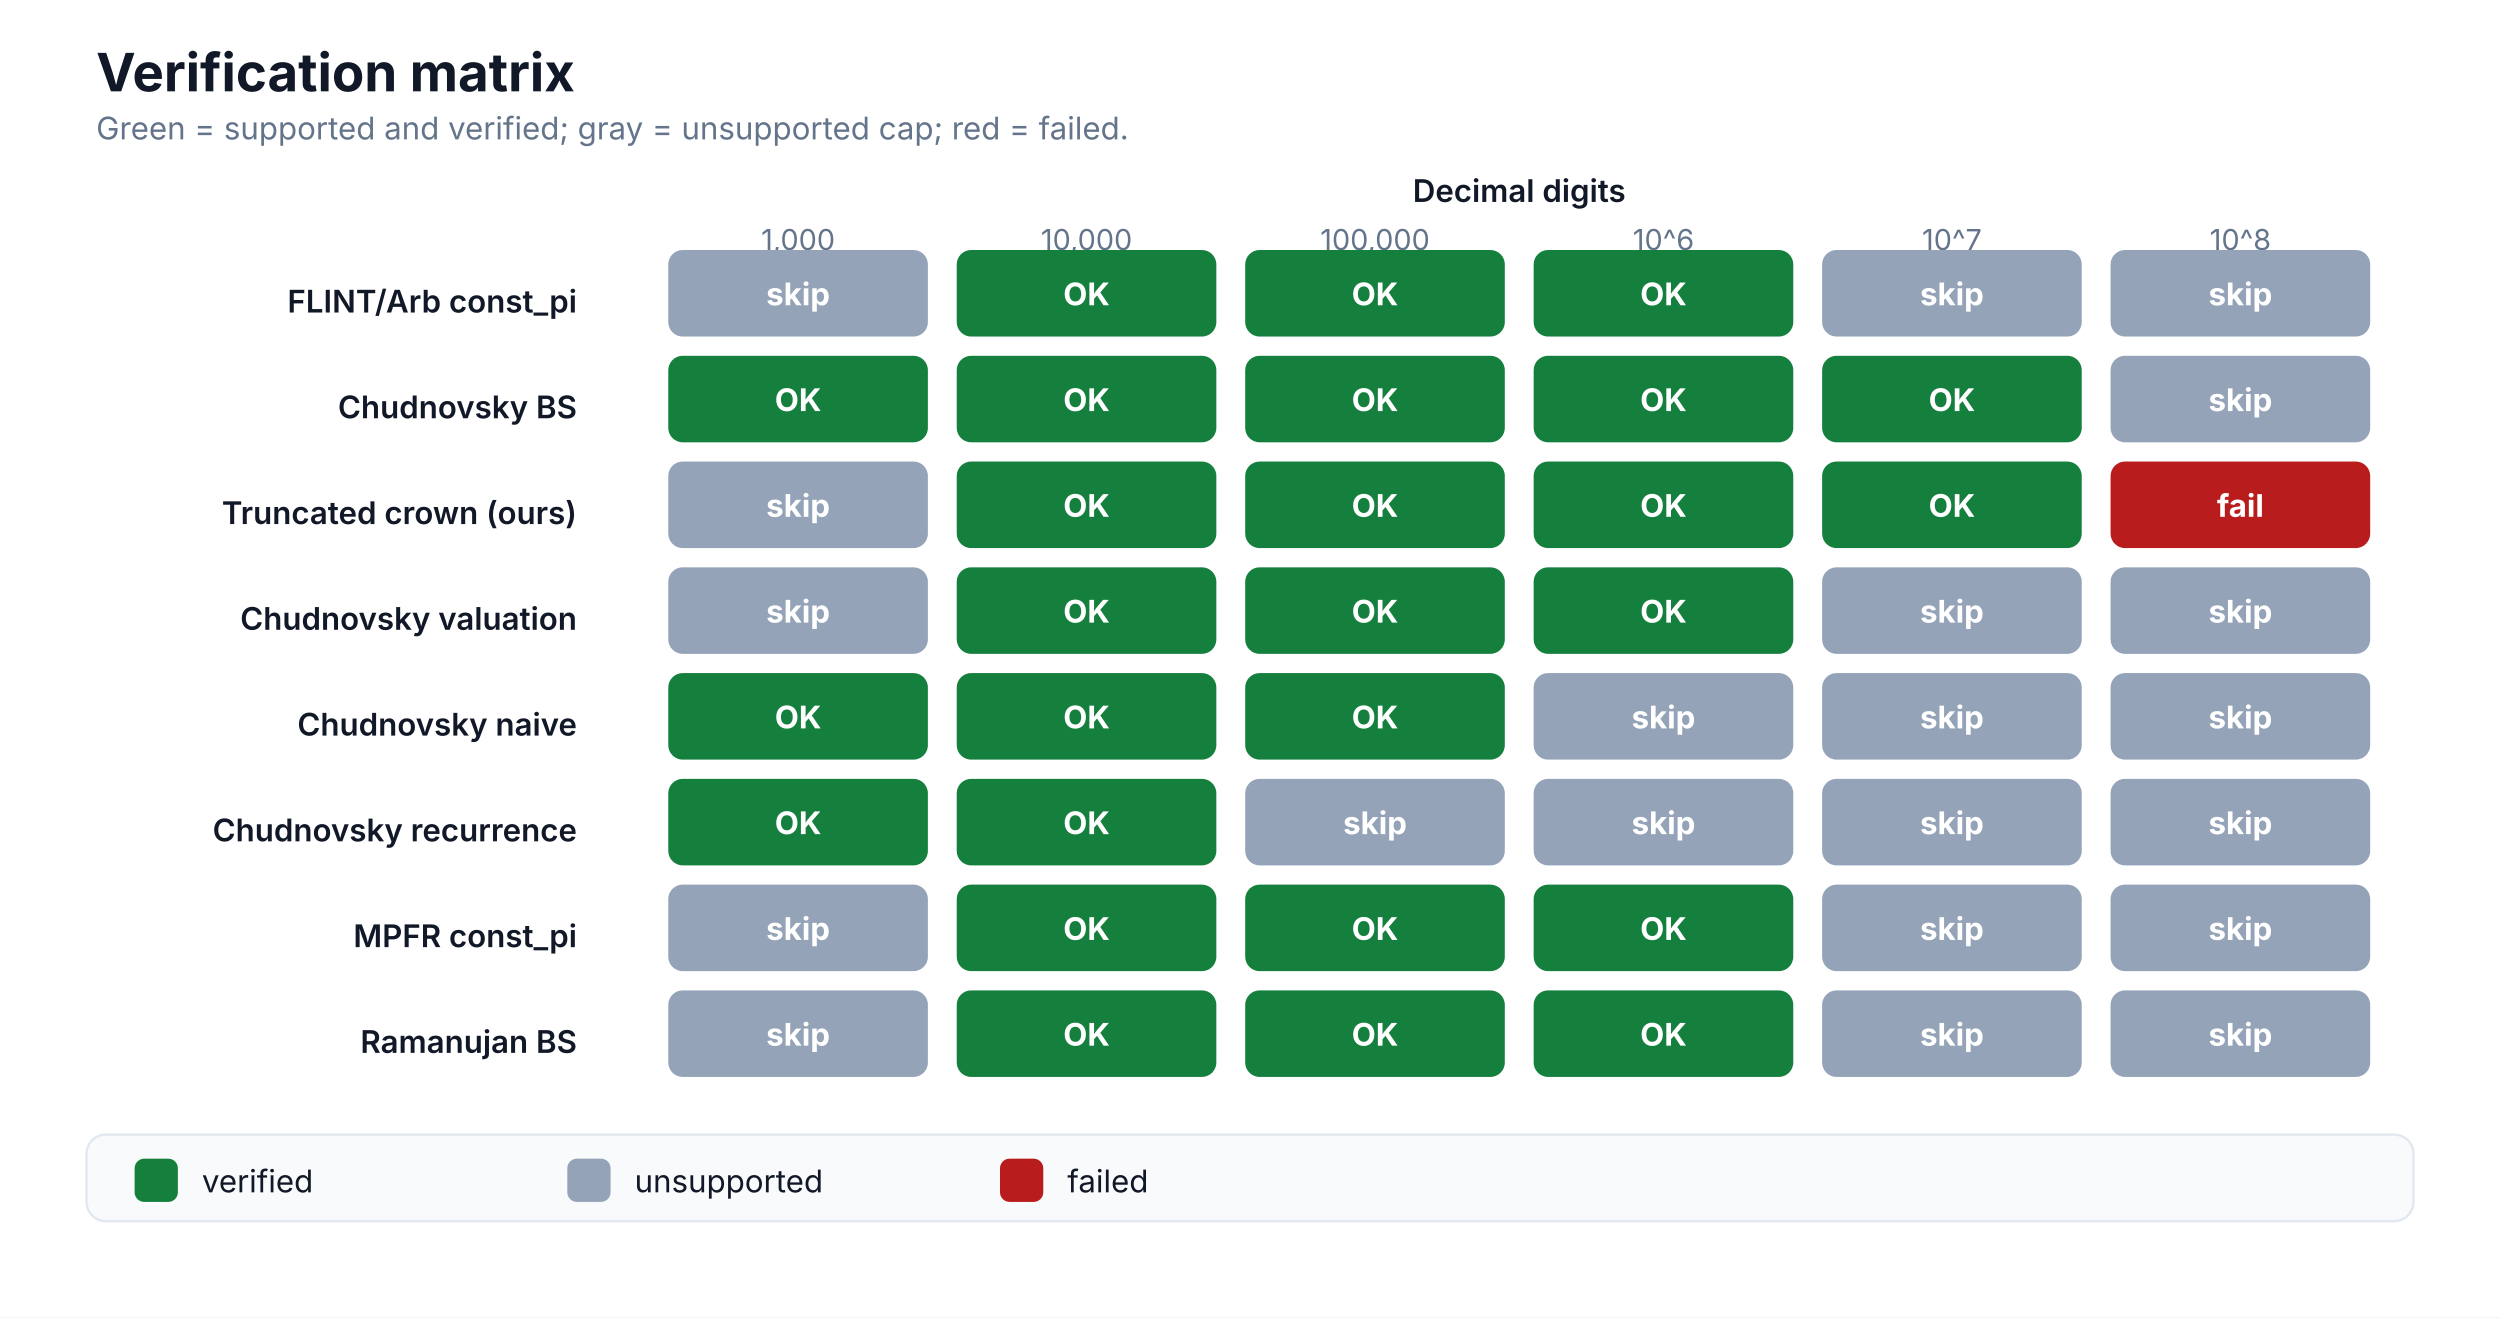
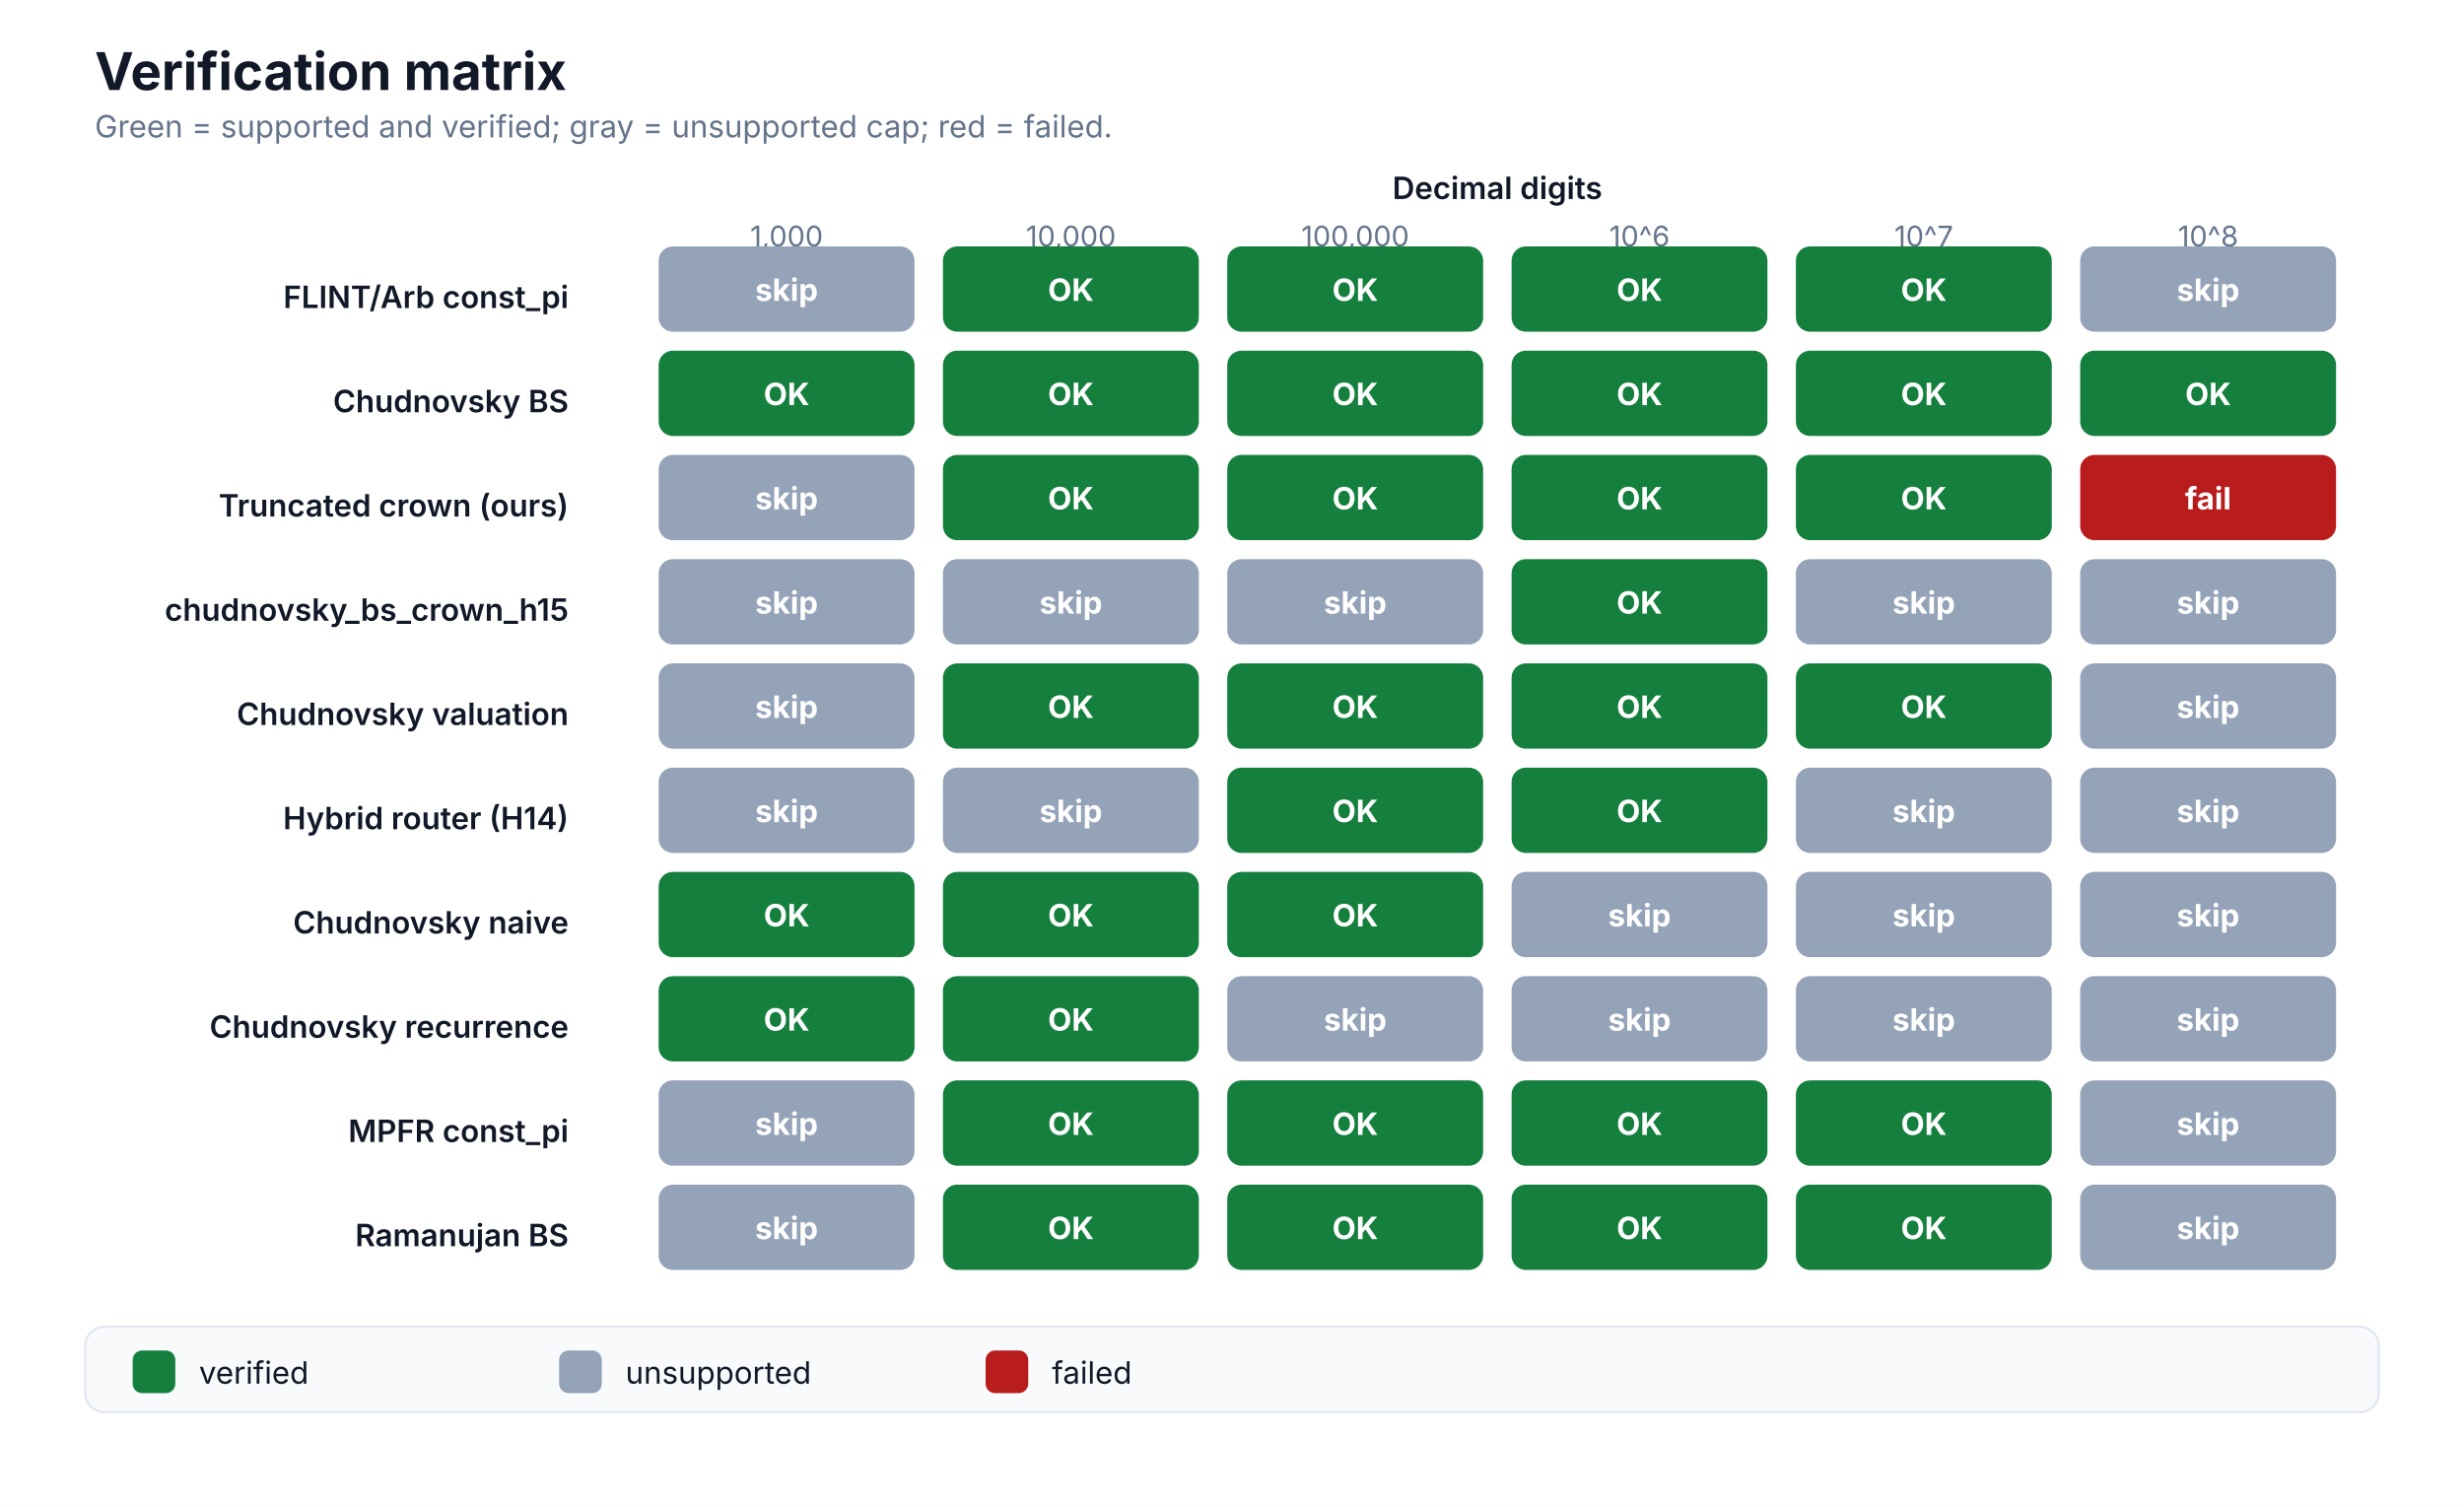
- <svg xmlns="http://www.w3.org/2000/svg" viewBox="0 0 1040 548" role="img" aria-labelledby="title desc">
+ <svg xmlns="http://www.w3.org/2000/svg" viewBox="0 0 1040 636" role="img" aria-labelledby="title desc">
  <style>text{font-family:-apple-system,BlinkMacSystemFont,'Segoe UI',sans-serif}.title{font-size:22px;font-weight:700;fill:#111827}.subtitle{font-size:13px;fill:#64748b}.axis{stroke:#1f2937;stroke-width:1.5}.grid{stroke:#e2e8f0;stroke-width:1}.tick{font-size:12px;fill:#64748b}.label{font-size:13px;font-weight:600;fill:#111827}.legend{font-size:13px;fill:#111827}.legend-box{fill:#f8fafc;stroke:#e2e8f0;stroke-width:1}.refline{stroke:#94a3b8;stroke-width:1.5;stroke-dasharray:6 4}</style>
-   <rect width="1040" height="548" fill="#fff" />
+   <rect width="1040" height="636" fill="#fff" />
  <text class="title" x="40" y="38">Verification matrix</text>
  <text class="subtitle" x="40" y="58">Green = supported and verified; gray = unsupported cap; red = failed.</text>
  <text class="label" x="632" y="84" text-anchor="middle">Decimal digits</text>
  <text class="tick" x="332" y="104" text-anchor="middle">1,000</text>
  <text class="tick" x="452" y="104" text-anchor="middle">10,000</text>
  <text class="tick" x="572" y="104" text-anchor="middle">100,000</text>
  <text class="tick" x="692" y="104" text-anchor="middle">10^6</text>
  <text class="tick" x="812" y="104" text-anchor="middle">10^7</text>
  <text class="tick" x="932" y="104" text-anchor="middle">10^8</text>
  <text class="label" x="240" y="130" text-anchor="end">FLINT/Arb const_pi</text>
  <rect x="278" y="104" width="108" height="36" rx="6" fill="#94a3b8" />
  <text x="332" y="127" text-anchor="middle" font-size="13" font-weight="700" fill="#fff">skip</text>
  <rect x="398" y="104" width="108" height="36" rx="6" fill="#15803d" />
  <text x="452" y="127" text-anchor="middle" font-size="13" font-weight="700" fill="#fff">OK</text>
  <rect x="518" y="104" width="108" height="36" rx="6" fill="#15803d" />
  <text x="572" y="127" text-anchor="middle" font-size="13" font-weight="700" fill="#fff">OK</text>
  <rect x="638" y="104" width="108" height="36" rx="6" fill="#15803d" />
  <text x="692" y="127" text-anchor="middle" font-size="13" font-weight="700" fill="#fff">OK</text>
-   <rect x="758" y="104" width="108" height="36" rx="6" fill="#94a3b8" />
-   <text x="812" y="127" text-anchor="middle" font-size="13" font-weight="700" fill="#fff">skip</text>
+   <rect x="758" y="104" width="108" height="36" rx="6" fill="#15803d" />
+   <text x="812" y="127" text-anchor="middle" font-size="13" font-weight="700" fill="#fff">OK</text>
  <rect x="878" y="104" width="108" height="36" rx="6" fill="#94a3b8" />
  <text x="932" y="127" text-anchor="middle" font-size="13" font-weight="700" fill="#fff">skip</text>
  <text class="label" x="240" y="174" text-anchor="end">Chudnovsky BS</text>
  <rect x="278" y="148" width="108" height="36" rx="6" fill="#15803d" />
  <text x="332" y="171" text-anchor="middle" font-size="13" font-weight="700" fill="#fff">OK</text>
  <rect x="398" y="148" width="108" height="36" rx="6" fill="#15803d" />
  <text x="452" y="171" text-anchor="middle" font-size="13" font-weight="700" fill="#fff">OK</text>
  <rect x="518" y="148" width="108" height="36" rx="6" fill="#15803d" />
  <text x="572" y="171" text-anchor="middle" font-size="13" font-weight="700" fill="#fff">OK</text>
  <rect x="638" y="148" width="108" height="36" rx="6" fill="#15803d" />
  <text x="692" y="171" text-anchor="middle" font-size="13" font-weight="700" fill="#fff">OK</text>
  <rect x="758" y="148" width="108" height="36" rx="6" fill="#15803d" />
  <text x="812" y="171" text-anchor="middle" font-size="13" font-weight="700" fill="#fff">OK</text>
-   <rect x="878" y="148" width="108" height="36" rx="6" fill="#94a3b8" />
-   <text x="932" y="171" text-anchor="middle" font-size="13" font-weight="700" fill="#fff">skip</text>
+   <rect x="878" y="148" width="108" height="36" rx="6" fill="#15803d" />
+   <text x="932" y="171" text-anchor="middle" font-size="13" font-weight="700" fill="#fff">OK</text>
  <text class="label" x="240" y="218" text-anchor="end">Truncated crown (ours)</text>
  <rect x="278" y="192" width="108" height="36" rx="6" fill="#94a3b8" />
  <text x="332" y="215" text-anchor="middle" font-size="13" font-weight="700" fill="#fff">skip</text>
  <rect x="398" y="192" width="108" height="36" rx="6" fill="#15803d" />
  <text x="452" y="215" text-anchor="middle" font-size="13" font-weight="700" fill="#fff">OK</text>
  <rect x="518" y="192" width="108" height="36" rx="6" fill="#15803d" />
  <text x="572" y="215" text-anchor="middle" font-size="13" font-weight="700" fill="#fff">OK</text>
  <rect x="638" y="192" width="108" height="36" rx="6" fill="#15803d" />
  <text x="692" y="215" text-anchor="middle" font-size="13" font-weight="700" fill="#fff">OK</text>
  <rect x="758" y="192" width="108" height="36" rx="6" fill="#15803d" />
  <text x="812" y="215" text-anchor="middle" font-size="13" font-weight="700" fill="#fff">OK</text>
  <rect x="878" y="192" width="108" height="36" rx="6" fill="#b91c1c" />
  <text x="932" y="215" text-anchor="middle" font-size="13" font-weight="700" fill="#fff">fail</text>
-   <text class="label" x="240" y="262" text-anchor="end">Chudnovsky valuation</text>
+   <text class="label" x="240" y="262" text-anchor="end">chudnovsky_bs_crown_h15</text>
  <rect x="278" y="236" width="108" height="36" rx="6" fill="#94a3b8" />
  <text x="332" y="259" text-anchor="middle" font-size="13" font-weight="700" fill="#fff">skip</text>
-   <rect x="398" y="236" width="108" height="36" rx="6" fill="#15803d" />
-   <text x="452" y="259" text-anchor="middle" font-size="13" font-weight="700" fill="#fff">OK</text>
-   <rect x="518" y="236" width="108" height="36" rx="6" fill="#15803d" />
-   <text x="572" y="259" text-anchor="middle" font-size="13" font-weight="700" fill="#fff">OK</text>
+   <rect x="398" y="236" width="108" height="36" rx="6" fill="#94a3b8" />
+   <text x="452" y="259" text-anchor="middle" font-size="13" font-weight="700" fill="#fff">skip</text>
+   <rect x="518" y="236" width="108" height="36" rx="6" fill="#94a3b8" />
+   <text x="572" y="259" text-anchor="middle" font-size="13" font-weight="700" fill="#fff">skip</text>
  <rect x="638" y="236" width="108" height="36" rx="6" fill="#15803d" />
  <text x="692" y="259" text-anchor="middle" font-size="13" font-weight="700" fill="#fff">OK</text>
  <rect x="758" y="236" width="108" height="36" rx="6" fill="#94a3b8" />
  <text x="812" y="259" text-anchor="middle" font-size="13" font-weight="700" fill="#fff">skip</text>
  <rect x="878" y="236" width="108" height="36" rx="6" fill="#94a3b8" />
  <text x="932" y="259" text-anchor="middle" font-size="13" font-weight="700" fill="#fff">skip</text>
-   <text class="label" x="240" y="306" text-anchor="end">Chudnovsky naive</text>
-   <rect x="278" y="280" width="108" height="36" rx="6" fill="#15803d" />
-   <text x="332" y="303" text-anchor="middle" font-size="13" font-weight="700" fill="#fff">OK</text>
+   <text class="label" x="240" y="306" text-anchor="end">Chudnovsky valuation</text>
+   <rect x="278" y="280" width="108" height="36" rx="6" fill="#94a3b8" />
+   <text x="332" y="303" text-anchor="middle" font-size="13" font-weight="700" fill="#fff">skip</text>
  <rect x="398" y="280" width="108" height="36" rx="6" fill="#15803d" />
  <text x="452" y="303" text-anchor="middle" font-size="13" font-weight="700" fill="#fff">OK</text>
  <rect x="518" y="280" width="108" height="36" rx="6" fill="#15803d" />
  <text x="572" y="303" text-anchor="middle" font-size="13" font-weight="700" fill="#fff">OK</text>
-   <rect x="638" y="280" width="108" height="36" rx="6" fill="#94a3b8" />
-   <text x="692" y="303" text-anchor="middle" font-size="13" font-weight="700" fill="#fff">skip</text>
-   <rect x="758" y="280" width="108" height="36" rx="6" fill="#94a3b8" />
-   <text x="812" y="303" text-anchor="middle" font-size="13" font-weight="700" fill="#fff">skip</text>
+   <rect x="638" y="280" width="108" height="36" rx="6" fill="#15803d" />
+   <text x="692" y="303" text-anchor="middle" font-size="13" font-weight="700" fill="#fff">OK</text>
+   <rect x="758" y="280" width="108" height="36" rx="6" fill="#15803d" />
+   <text x="812" y="303" text-anchor="middle" font-size="13" font-weight="700" fill="#fff">OK</text>
  <rect x="878" y="280" width="108" height="36" rx="6" fill="#94a3b8" />
  <text x="932" y="303" text-anchor="middle" font-size="13" font-weight="700" fill="#fff">skip</text>
-   <text class="label" x="240" y="350" text-anchor="end">Chudnovsky recurrence</text>
-   <rect x="278" y="324" width="108" height="36" rx="6" fill="#15803d" />
-   <text x="332" y="347" text-anchor="middle" font-size="13" font-weight="700" fill="#fff">OK</text>
-   <rect x="398" y="324" width="108" height="36" rx="6" fill="#15803d" />
-   <text x="452" y="347" text-anchor="middle" font-size="13" font-weight="700" fill="#fff">OK</text>
-   <rect x="518" y="324" width="108" height="36" rx="6" fill="#94a3b8" />
-   <text x="572" y="347" text-anchor="middle" font-size="13" font-weight="700" fill="#fff">skip</text>
-   <rect x="638" y="324" width="108" height="36" rx="6" fill="#94a3b8" />
-   <text x="692" y="347" text-anchor="middle" font-size="13" font-weight="700" fill="#fff">skip</text>
+   <text class="label" x="240" y="350" text-anchor="end">Hybrid router (H14)</text>
+   <rect x="278" y="324" width="108" height="36" rx="6" fill="#94a3b8" />
+   <text x="332" y="347" text-anchor="middle" font-size="13" font-weight="700" fill="#fff">skip</text>
+   <rect x="398" y="324" width="108" height="36" rx="6" fill="#94a3b8" />
+   <text x="452" y="347" text-anchor="middle" font-size="13" font-weight="700" fill="#fff">skip</text>
+   <rect x="518" y="324" width="108" height="36" rx="6" fill="#15803d" />
+   <text x="572" y="347" text-anchor="middle" font-size="13" font-weight="700" fill="#fff">OK</text>
+   <rect x="638" y="324" width="108" height="36" rx="6" fill="#15803d" />
+   <text x="692" y="347" text-anchor="middle" font-size="13" font-weight="700" fill="#fff">OK</text>
  <rect x="758" y="324" width="108" height="36" rx="6" fill="#94a3b8" />
  <text x="812" y="347" text-anchor="middle" font-size="13" font-weight="700" fill="#fff">skip</text>
  <rect x="878" y="324" width="108" height="36" rx="6" fill="#94a3b8" />
  <text x="932" y="347" text-anchor="middle" font-size="13" font-weight="700" fill="#fff">skip</text>
-   <text class="label" x="240" y="394" text-anchor="end">MPFR const_pi</text>
-   <rect x="278" y="368" width="108" height="36" rx="6" fill="#94a3b8" />
-   <text x="332" y="391" text-anchor="middle" font-size="13" font-weight="700" fill="#fff">skip</text>
+   <text class="label" x="240" y="394" text-anchor="end">Chudnovsky naive</text>
+   <rect x="278" y="368" width="108" height="36" rx="6" fill="#15803d" />
+   <text x="332" y="391" text-anchor="middle" font-size="13" font-weight="700" fill="#fff">OK</text>
  <rect x="398" y="368" width="108" height="36" rx="6" fill="#15803d" />
  <text x="452" y="391" text-anchor="middle" font-size="13" font-weight="700" fill="#fff">OK</text>
  <rect x="518" y="368" width="108" height="36" rx="6" fill="#15803d" />
  <text x="572" y="391" text-anchor="middle" font-size="13" font-weight="700" fill="#fff">OK</text>
-   <rect x="638" y="368" width="108" height="36" rx="6" fill="#15803d" />
-   <text x="692" y="391" text-anchor="middle" font-size="13" font-weight="700" fill="#fff">OK</text>
+   <rect x="638" y="368" width="108" height="36" rx="6" fill="#94a3b8" />
+   <text x="692" y="391" text-anchor="middle" font-size="13" font-weight="700" fill="#fff">skip</text>
  <rect x="758" y="368" width="108" height="36" rx="6" fill="#94a3b8" />
  <text x="812" y="391" text-anchor="middle" font-size="13" font-weight="700" fill="#fff">skip</text>
  <rect x="878" y="368" width="108" height="36" rx="6" fill="#94a3b8" />
  <text x="932" y="391" text-anchor="middle" font-size="13" font-weight="700" fill="#fff">skip</text>
-   <text class="label" x="240" y="438" text-anchor="end">Ramanujan BS</text>
-   <rect x="278" y="412" width="108" height="36" rx="6" fill="#94a3b8" />
-   <text x="332" y="435" text-anchor="middle" font-size="13" font-weight="700" fill="#fff">skip</text>
+   <text class="label" x="240" y="438" text-anchor="end">Chudnovsky recurrence</text>
+   <rect x="278" y="412" width="108" height="36" rx="6" fill="#15803d" />
+   <text x="332" y="435" text-anchor="middle" font-size="13" font-weight="700" fill="#fff">OK</text>
  <rect x="398" y="412" width="108" height="36" rx="6" fill="#15803d" />
  <text x="452" y="435" text-anchor="middle" font-size="13" font-weight="700" fill="#fff">OK</text>
-   <rect x="518" y="412" width="108" height="36" rx="6" fill="#15803d" />
-   <text x="572" y="435" text-anchor="middle" font-size="13" font-weight="700" fill="#fff">OK</text>
-   <rect x="638" y="412" width="108" height="36" rx="6" fill="#15803d" />
-   <text x="692" y="435" text-anchor="middle" font-size="13" font-weight="700" fill="#fff">OK</text>
+   <rect x="518" y="412" width="108" height="36" rx="6" fill="#94a3b8" />
+   <text x="572" y="435" text-anchor="middle" font-size="13" font-weight="700" fill="#fff">skip</text>
+   <rect x="638" y="412" width="108" height="36" rx="6" fill="#94a3b8" />
+   <text x="692" y="435" text-anchor="middle" font-size="13" font-weight="700" fill="#fff">skip</text>
  <rect x="758" y="412" width="108" height="36" rx="6" fill="#94a3b8" />
  <text x="812" y="435" text-anchor="middle" font-size="13" font-weight="700" fill="#fff">skip</text>
  <rect x="878" y="412" width="108" height="36" rx="6" fill="#94a3b8" />
  <text x="932" y="435" text-anchor="middle" font-size="13" font-weight="700" fill="#fff">skip</text>
-   <rect class="legend-box" x="36" y="472" width="968" height="36" rx="8" />
-   <rect x="56" y="482" width="18" height="18" rx="4" fill="#15803d" />
-   <text class="legend" x="84" y="496">verified</text>
-   <rect x="236" y="482" width="18" height="18" rx="4" fill="#94a3b8" />
-   <text class="legend" x="264" y="496">unsupported</text>
-   <rect x="416" y="482" width="18" height="18" rx="4" fill="#b91c1c" />
-   <text class="legend" x="444" y="496">failed</text>
+   <text class="label" x="240" y="482" text-anchor="end">MPFR const_pi</text>
+   <rect x="278" y="456" width="108" height="36" rx="6" fill="#94a3b8" />
+   <text x="332" y="479" text-anchor="middle" font-size="13" font-weight="700" fill="#fff">skip</text>
+   <rect x="398" y="456" width="108" height="36" rx="6" fill="#15803d" />
+   <text x="452" y="479" text-anchor="middle" font-size="13" font-weight="700" fill="#fff">OK</text>
+   <rect x="518" y="456" width="108" height="36" rx="6" fill="#15803d" />
+   <text x="572" y="479" text-anchor="middle" font-size="13" font-weight="700" fill="#fff">OK</text>
+   <rect x="638" y="456" width="108" height="36" rx="6" fill="#15803d" />
+   <text x="692" y="479" text-anchor="middle" font-size="13" font-weight="700" fill="#fff">OK</text>
+   <rect x="758" y="456" width="108" height="36" rx="6" fill="#15803d" />
+   <text x="812" y="479" text-anchor="middle" font-size="13" font-weight="700" fill="#fff">OK</text>
+   <rect x="878" y="456" width="108" height="36" rx="6" fill="#94a3b8" />
+   <text x="932" y="479" text-anchor="middle" font-size="13" font-weight="700" fill="#fff">skip</text>
+   <text class="label" x="240" y="526" text-anchor="end">Ramanujan BS</text>
+   <rect x="278" y="500" width="108" height="36" rx="6" fill="#94a3b8" />
+   <text x="332" y="523" text-anchor="middle" font-size="13" font-weight="700" fill="#fff">skip</text>
+   <rect x="398" y="500" width="108" height="36" rx="6" fill="#15803d" />
+   <text x="452" y="523" text-anchor="middle" font-size="13" font-weight="700" fill="#fff">OK</text>
+   <rect x="518" y="500" width="108" height="36" rx="6" fill="#15803d" />
+   <text x="572" y="523" text-anchor="middle" font-size="13" font-weight="700" fill="#fff">OK</text>
+   <rect x="638" y="500" width="108" height="36" rx="6" fill="#15803d" />
+   <text x="692" y="523" text-anchor="middle" font-size="13" font-weight="700" fill="#fff">OK</text>
+   <rect x="758" y="500" width="108" height="36" rx="6" fill="#15803d" />
+   <text x="812" y="523" text-anchor="middle" font-size="13" font-weight="700" fill="#fff">OK</text>
+   <rect x="878" y="500" width="108" height="36" rx="6" fill="#94a3b8" />
+   <text x="932" y="523" text-anchor="middle" font-size="13" font-weight="700" fill="#fff">skip</text>
+   <rect class="legend-box" x="36" y="560" width="968" height="36" rx="8" />
+   <rect x="56" y="570" width="18" height="18" rx="4" fill="#15803d" />
+   <text class="legend" x="84" y="584">verified</text>
+   <rect x="236" y="570" width="18" height="18" rx="4" fill="#94a3b8" />
+   <text class="legend" x="264" y="584">unsupported</text>
+   <rect x="416" y="570" width="18" height="18" rx="4" fill="#b91c1c" />
+   <text class="legend" x="444" y="584">failed</text>
</svg>
